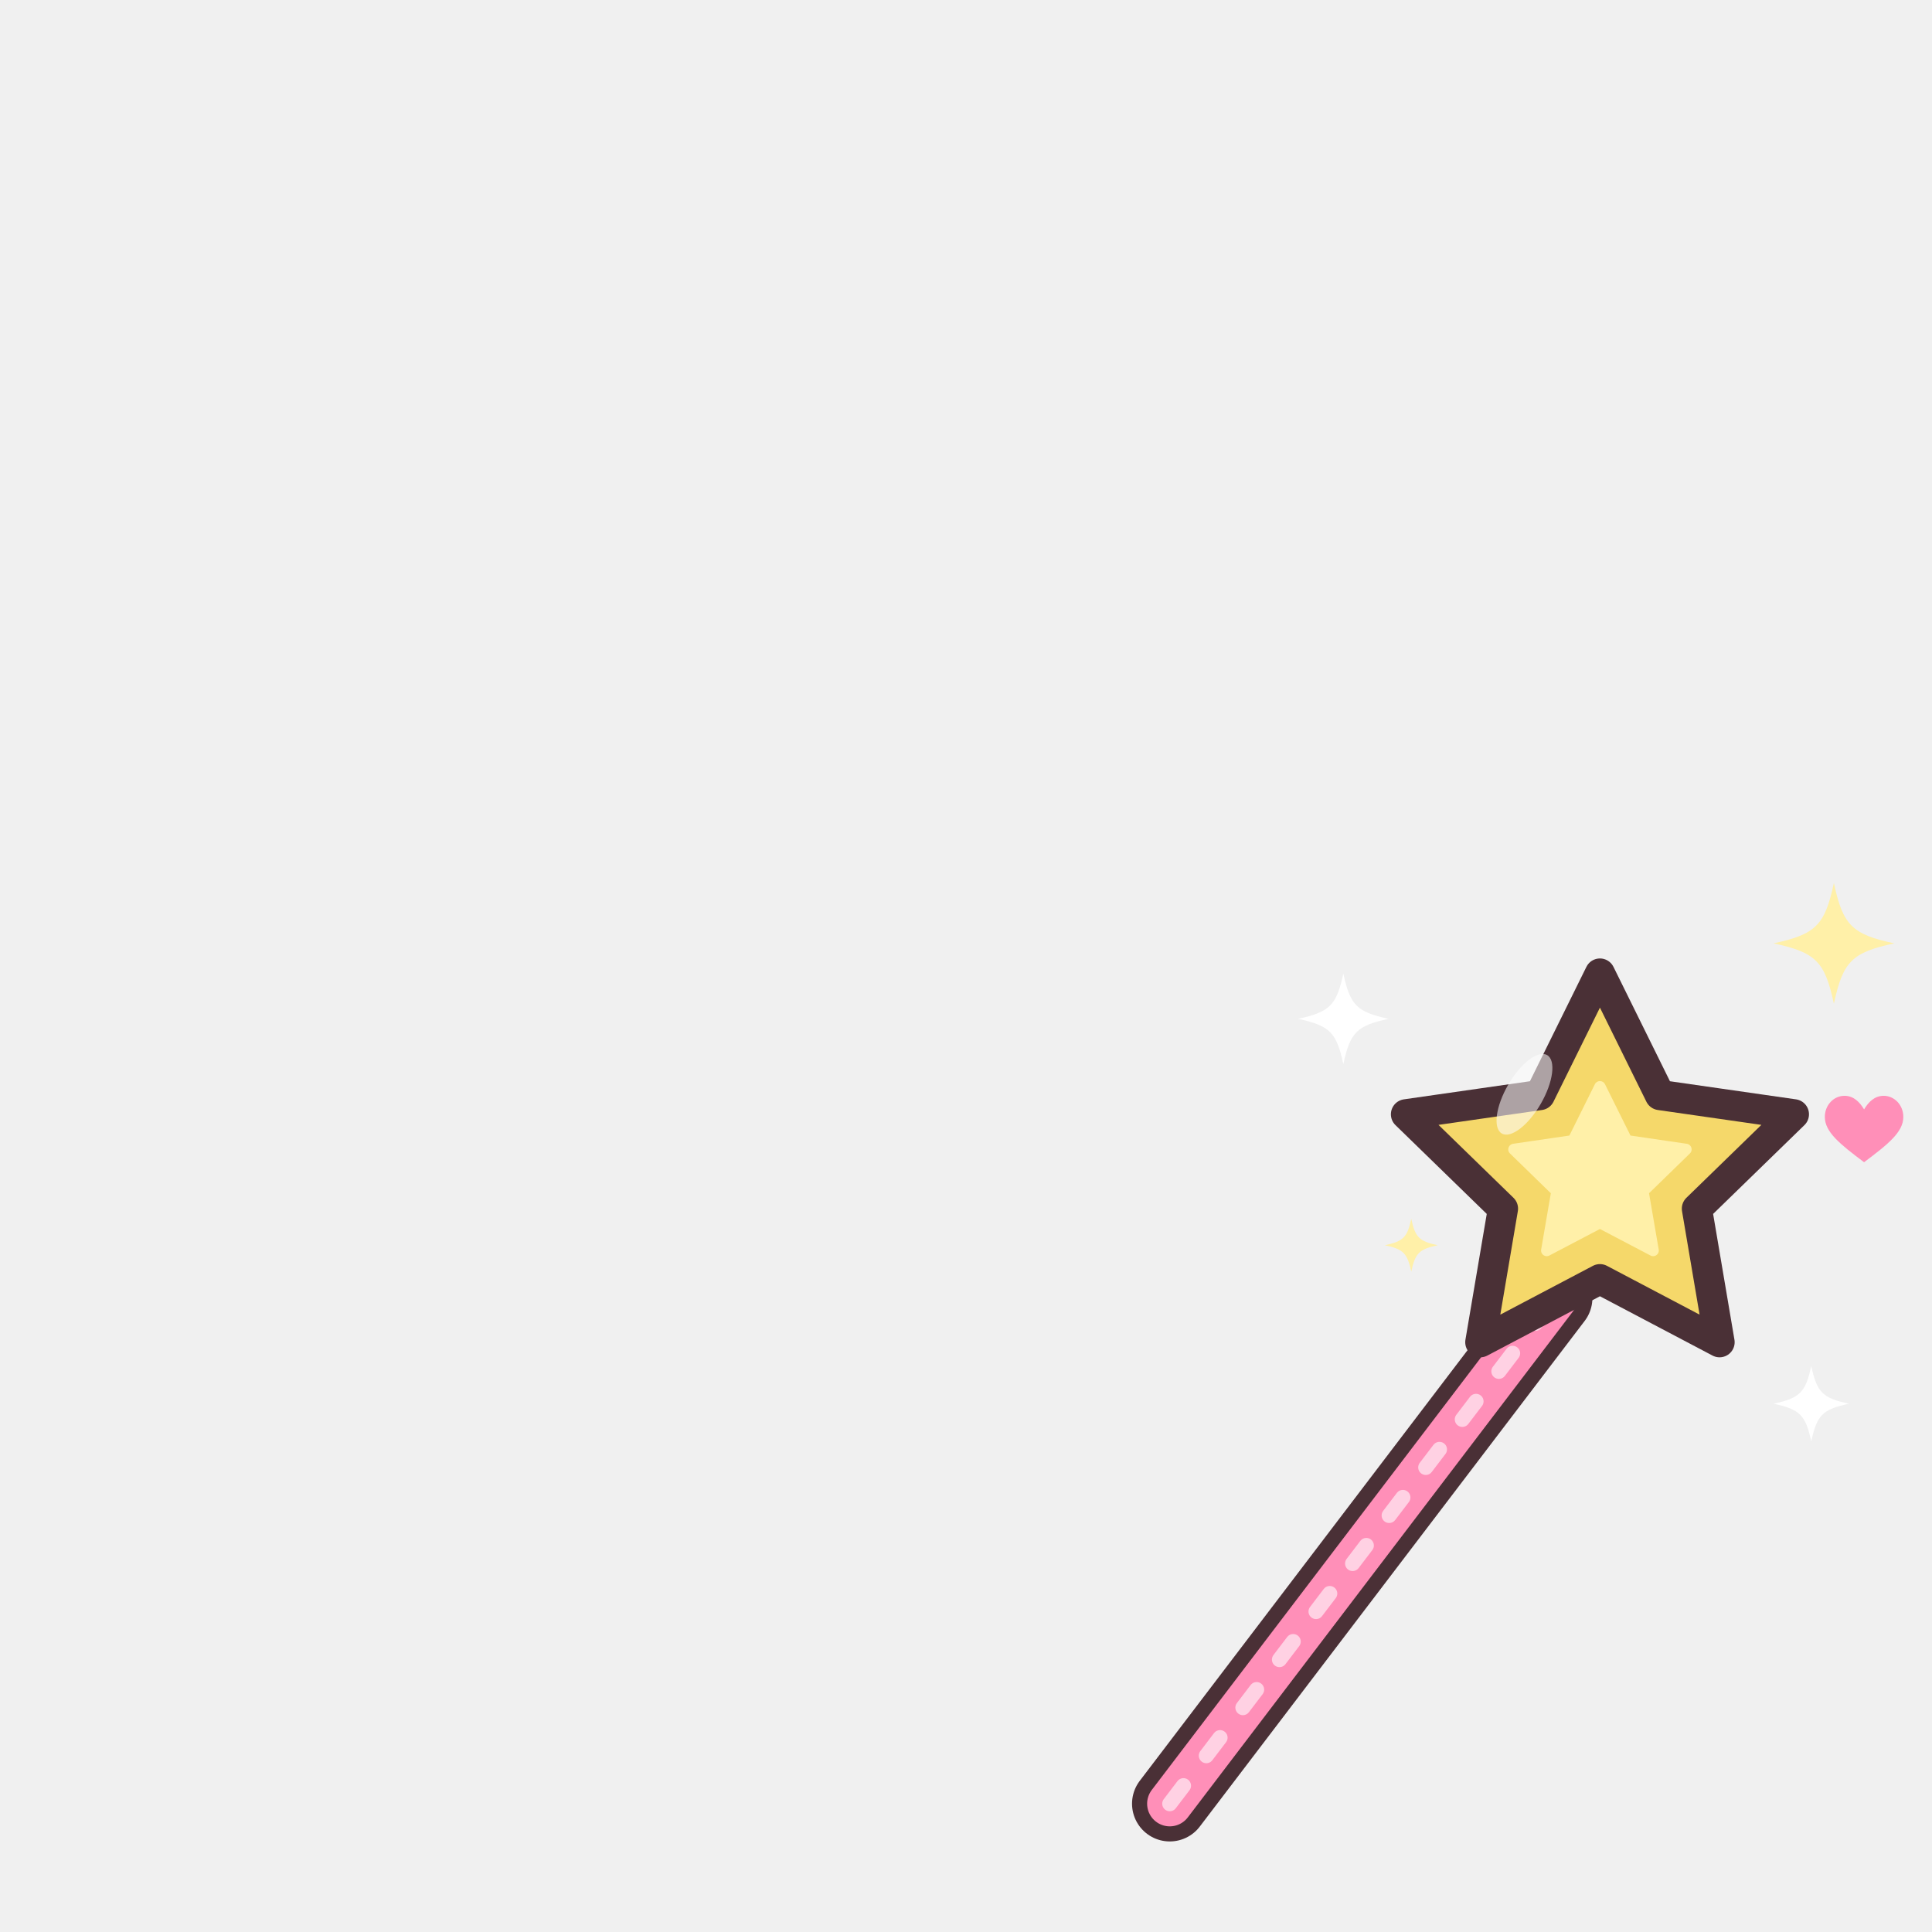
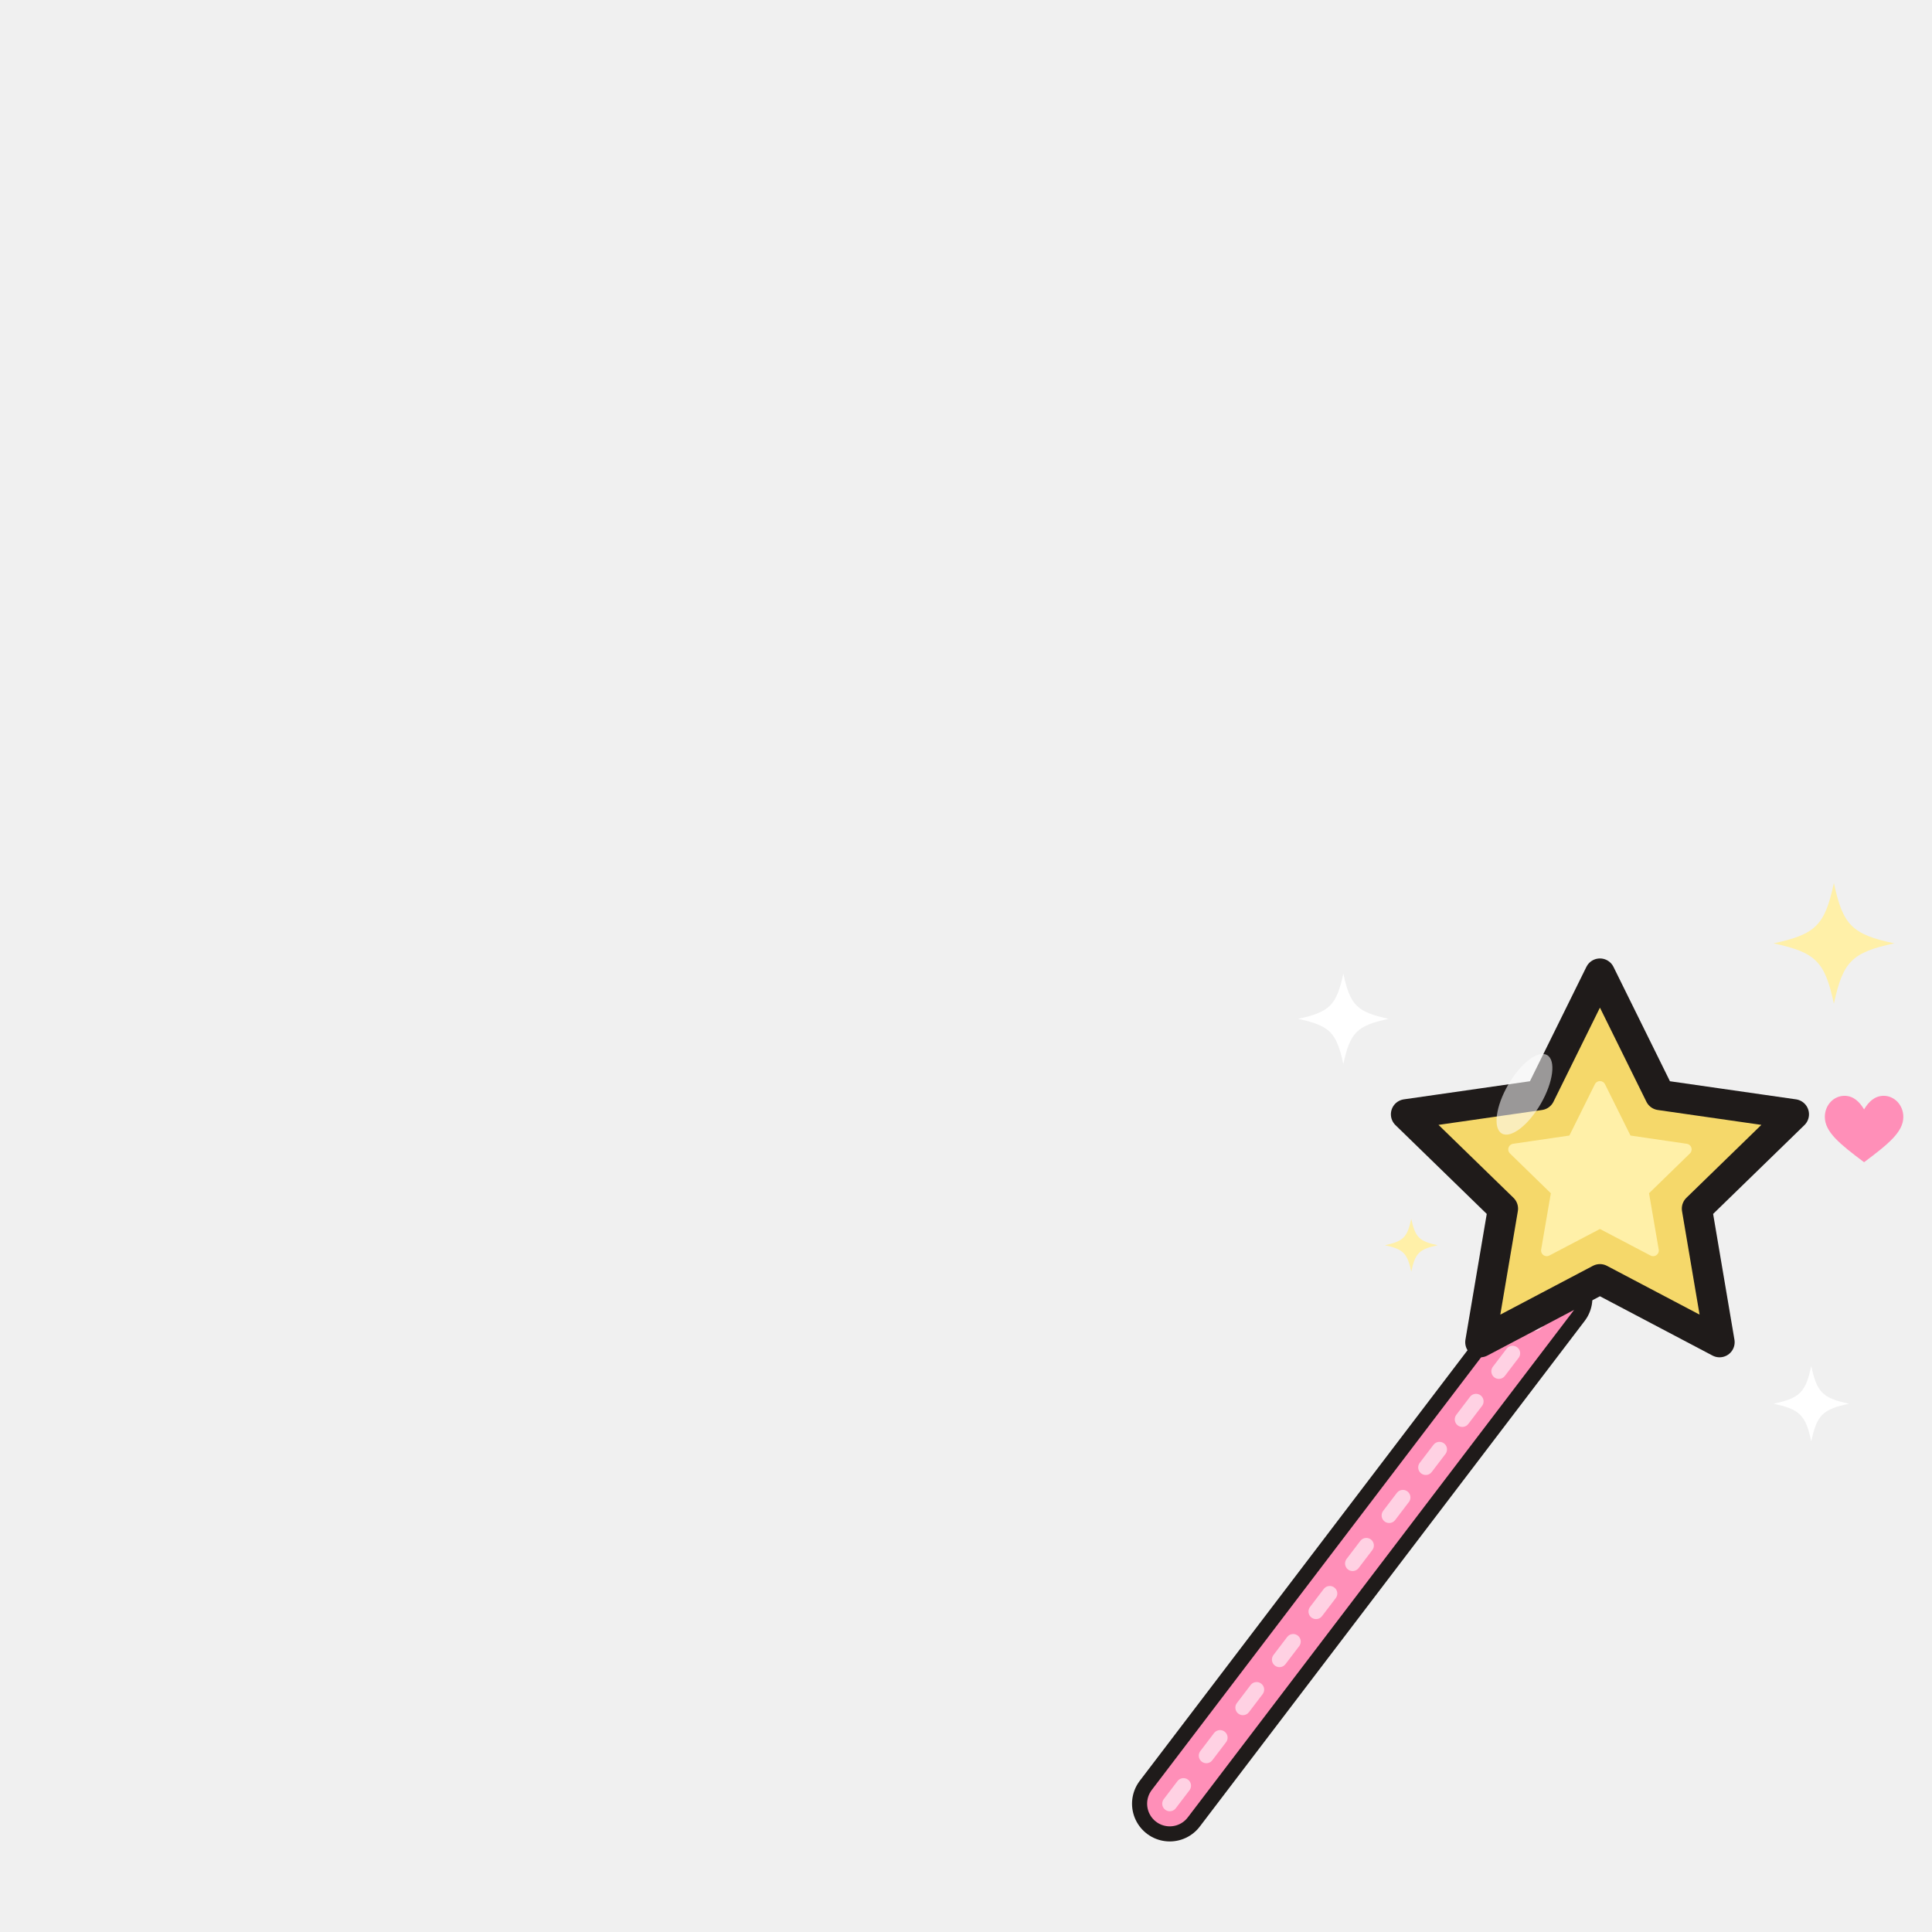
<svg xmlns="http://www.w3.org/2000/svg" viewBox="0 0 512 512" width="512" height="512">
  <g stroke-linejoin="round" stroke-linecap="round">
-     <path fill="none" stroke="#4A3036" stroke-width="20" d="M310 478 L412 344" />
+     <path fill="none" stroke="#1F1B1A" stroke-width="20" d="M310 478 L412 344" />
    <path fill="none" stroke="#FF8FB8" stroke-width="12" d="M310 478 L412 344" />
    <path fill="none" stroke="#FFD1E3" stroke-width="4" stroke-dasharray="6 10" d="M310 478 L412 344" />
-     <path d="M326 458 C310 442 296 446 292 456 C300 466 316 468 326 458 Z M326 458 C334 444 348 438 356 446 C352 456 336 462 326 458 Z" fill="#B8A6F2" stroke="#4A3036" stroke-width="6" opacity="0" />
-     <path d="M424.0 258.0 L439.9 290.2 L475.4 295.3 L449.7 320.3 L455.7 355.7 L424.0 339.0 L392.3 355.7 L398.3 320.3 L372.6 295.3 L408.1 290.2 Z" fill="#F5D86A" stroke="#4A3036" stroke-width="8" stroke-linejoin="round" />
+     <path d="M326 458 C310 442 296 446 292 456 C300 466 316 468 326 458 Z M326 458 C334 444 348 438 356 446 C352 456 336 462 326 458 Z" fill="#B8A6F2" stroke="#1F1B1A" stroke-width="6" opacity="0" />
+     <path d="M424.0 258.0 L439.9 290.2 L475.4 295.3 L449.7 320.3 L455.7 355.7 L424.0 339.0 L392.3 355.7 L398.3 320.3 L372.6 295.3 L408.1 290.2 Z" fill="#F5D86A" stroke="#1F1B1A" stroke-width="8" stroke-linejoin="round" />
    <path d="M424.0 288.0 L431.1 302.3 L446.8 304.6 L435.4 315.7 L438.1 331.4 L424.0 324.0 L409.9 331.4 L412.6 315.7 L401.2 304.6 L416.9 302.3 Z" fill="#FFF0A8" stroke="#FFF0A8" stroke-width="3" stroke-linejoin="round" />
    <path fill="#000" fill-opacity="0.15" d="M412 352 L440 346 C452 336 462 324 466 312 L452 334 Z" opacity="0" />
    <path transform="translate(486 250) scale(1.6)" fill="#FFF0A8" d="M0 -10 C1.5 -3 3 -1.5 10 0 C3 1.5 1.5 3 0 10 C-1.5 3 -3 1.5 -10 0 C-3 -1.5 -1.5 -3 0 -10 Z" />
    <path transform="translate(356 270) scale(1.2)" fill="#FFFFFF" d="M0 -10 C1.5 -3 3 -1.5 10 0 C3 1.5 1.5 3 0 10 C-1.5 3 -3 1.5 -10 0 C-3 -1.5 -1.5 -3 0 -10 Z" />
    <path transform="translate(480 372) scale(1)" fill="#FFFFFF" d="M0 -10 C1.5 -3 3 -1.5 10 0 C3 1.5 1.5 3 0 10 C-1.5 3 -3 1.5 -10 0 C-3 -1.5 -1.5 -3 0 -10 Z" />
    <path transform="translate(374 330) scale(0.7)" fill="#FFF0A8" d="M0 -10 C1.5 -3 3 -1.5 10 0 C3 1.5 1.5 3 0 10 C-1.5 3 -3 1.5 -10 0 C-3 -1.5 -1.5 -3 0 -10 Z" />
    <path transform="translate(494 300) scale(0.8)" fill="#FF8FB8" d="M0 10 C-8 4 -13 0 -13 -5 C-13 -9 -10 -12 -6.5 -12 C-3.5 -12 -1.5 -10 0 -7.5 C1.5 -10 3.5 -12 6.5 -12 C10 -12 13 -9 13 -5 C13 0 8 4 0 10 Z" />
    <ellipse fill="#FFFFFF" fill-opacity="0.55" cx="404" cy="290" rx="5" ry="12" transform="rotate(30 404 290)" />
  </g>
</svg>
